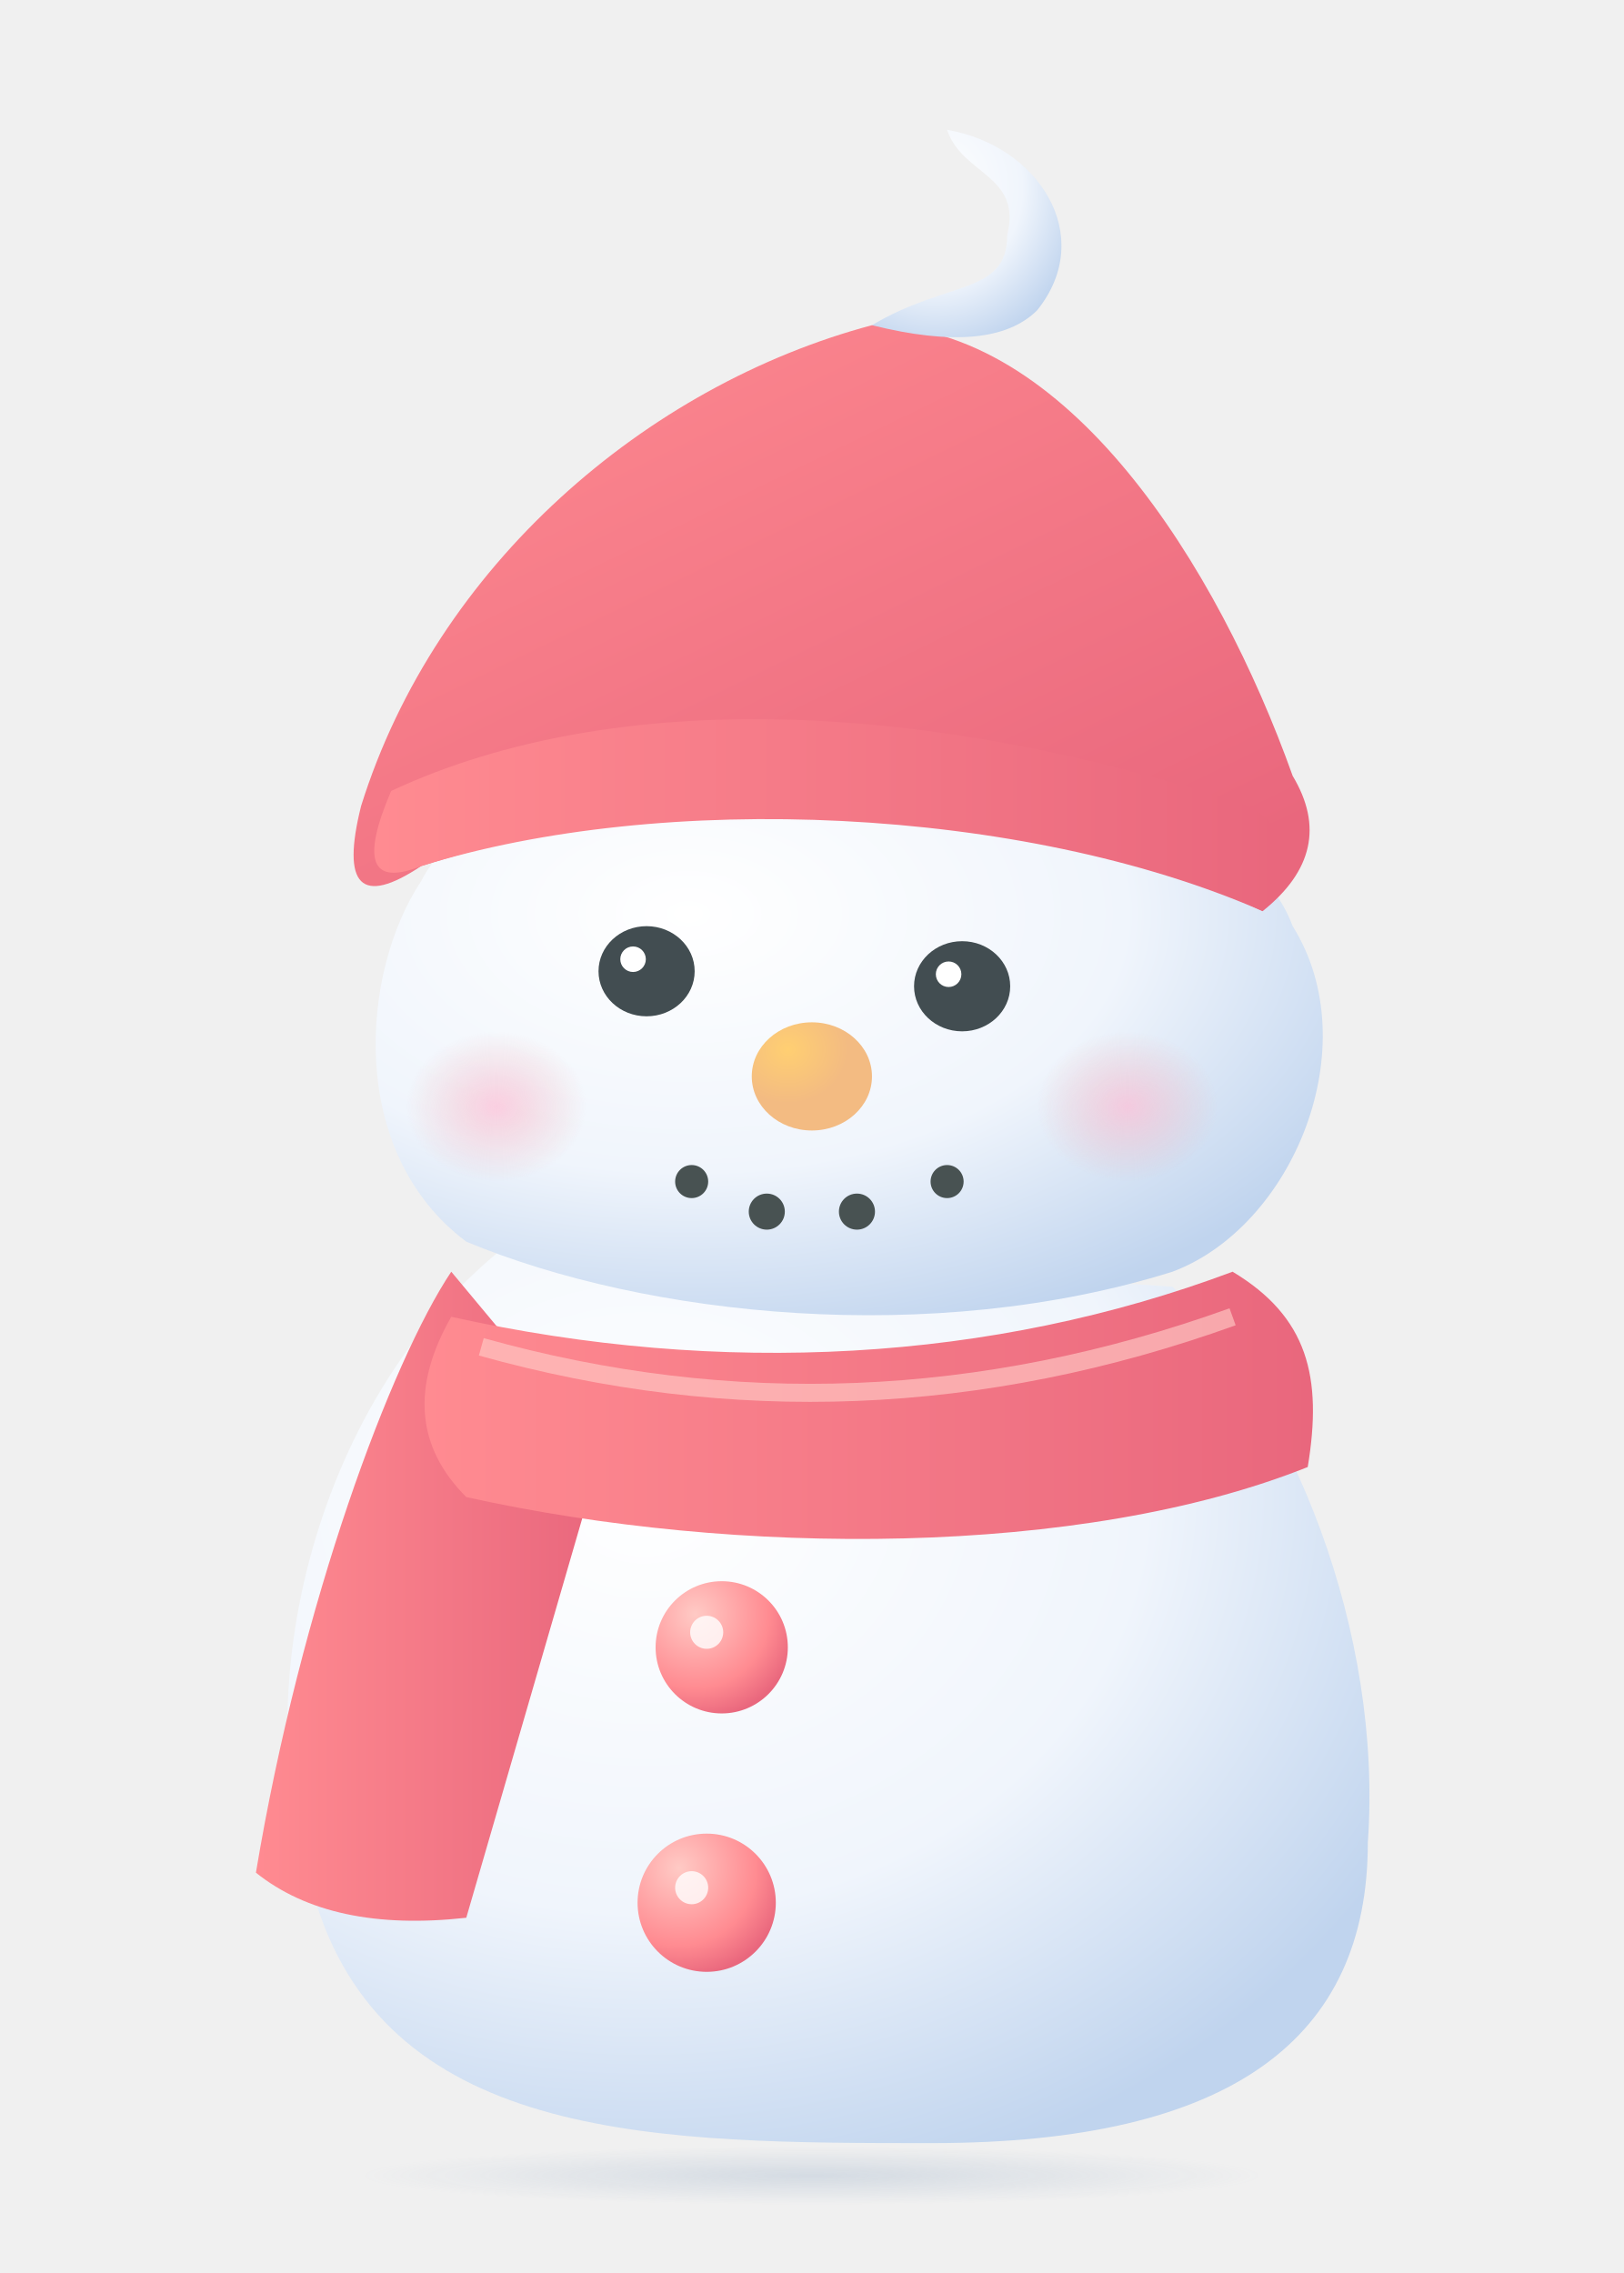
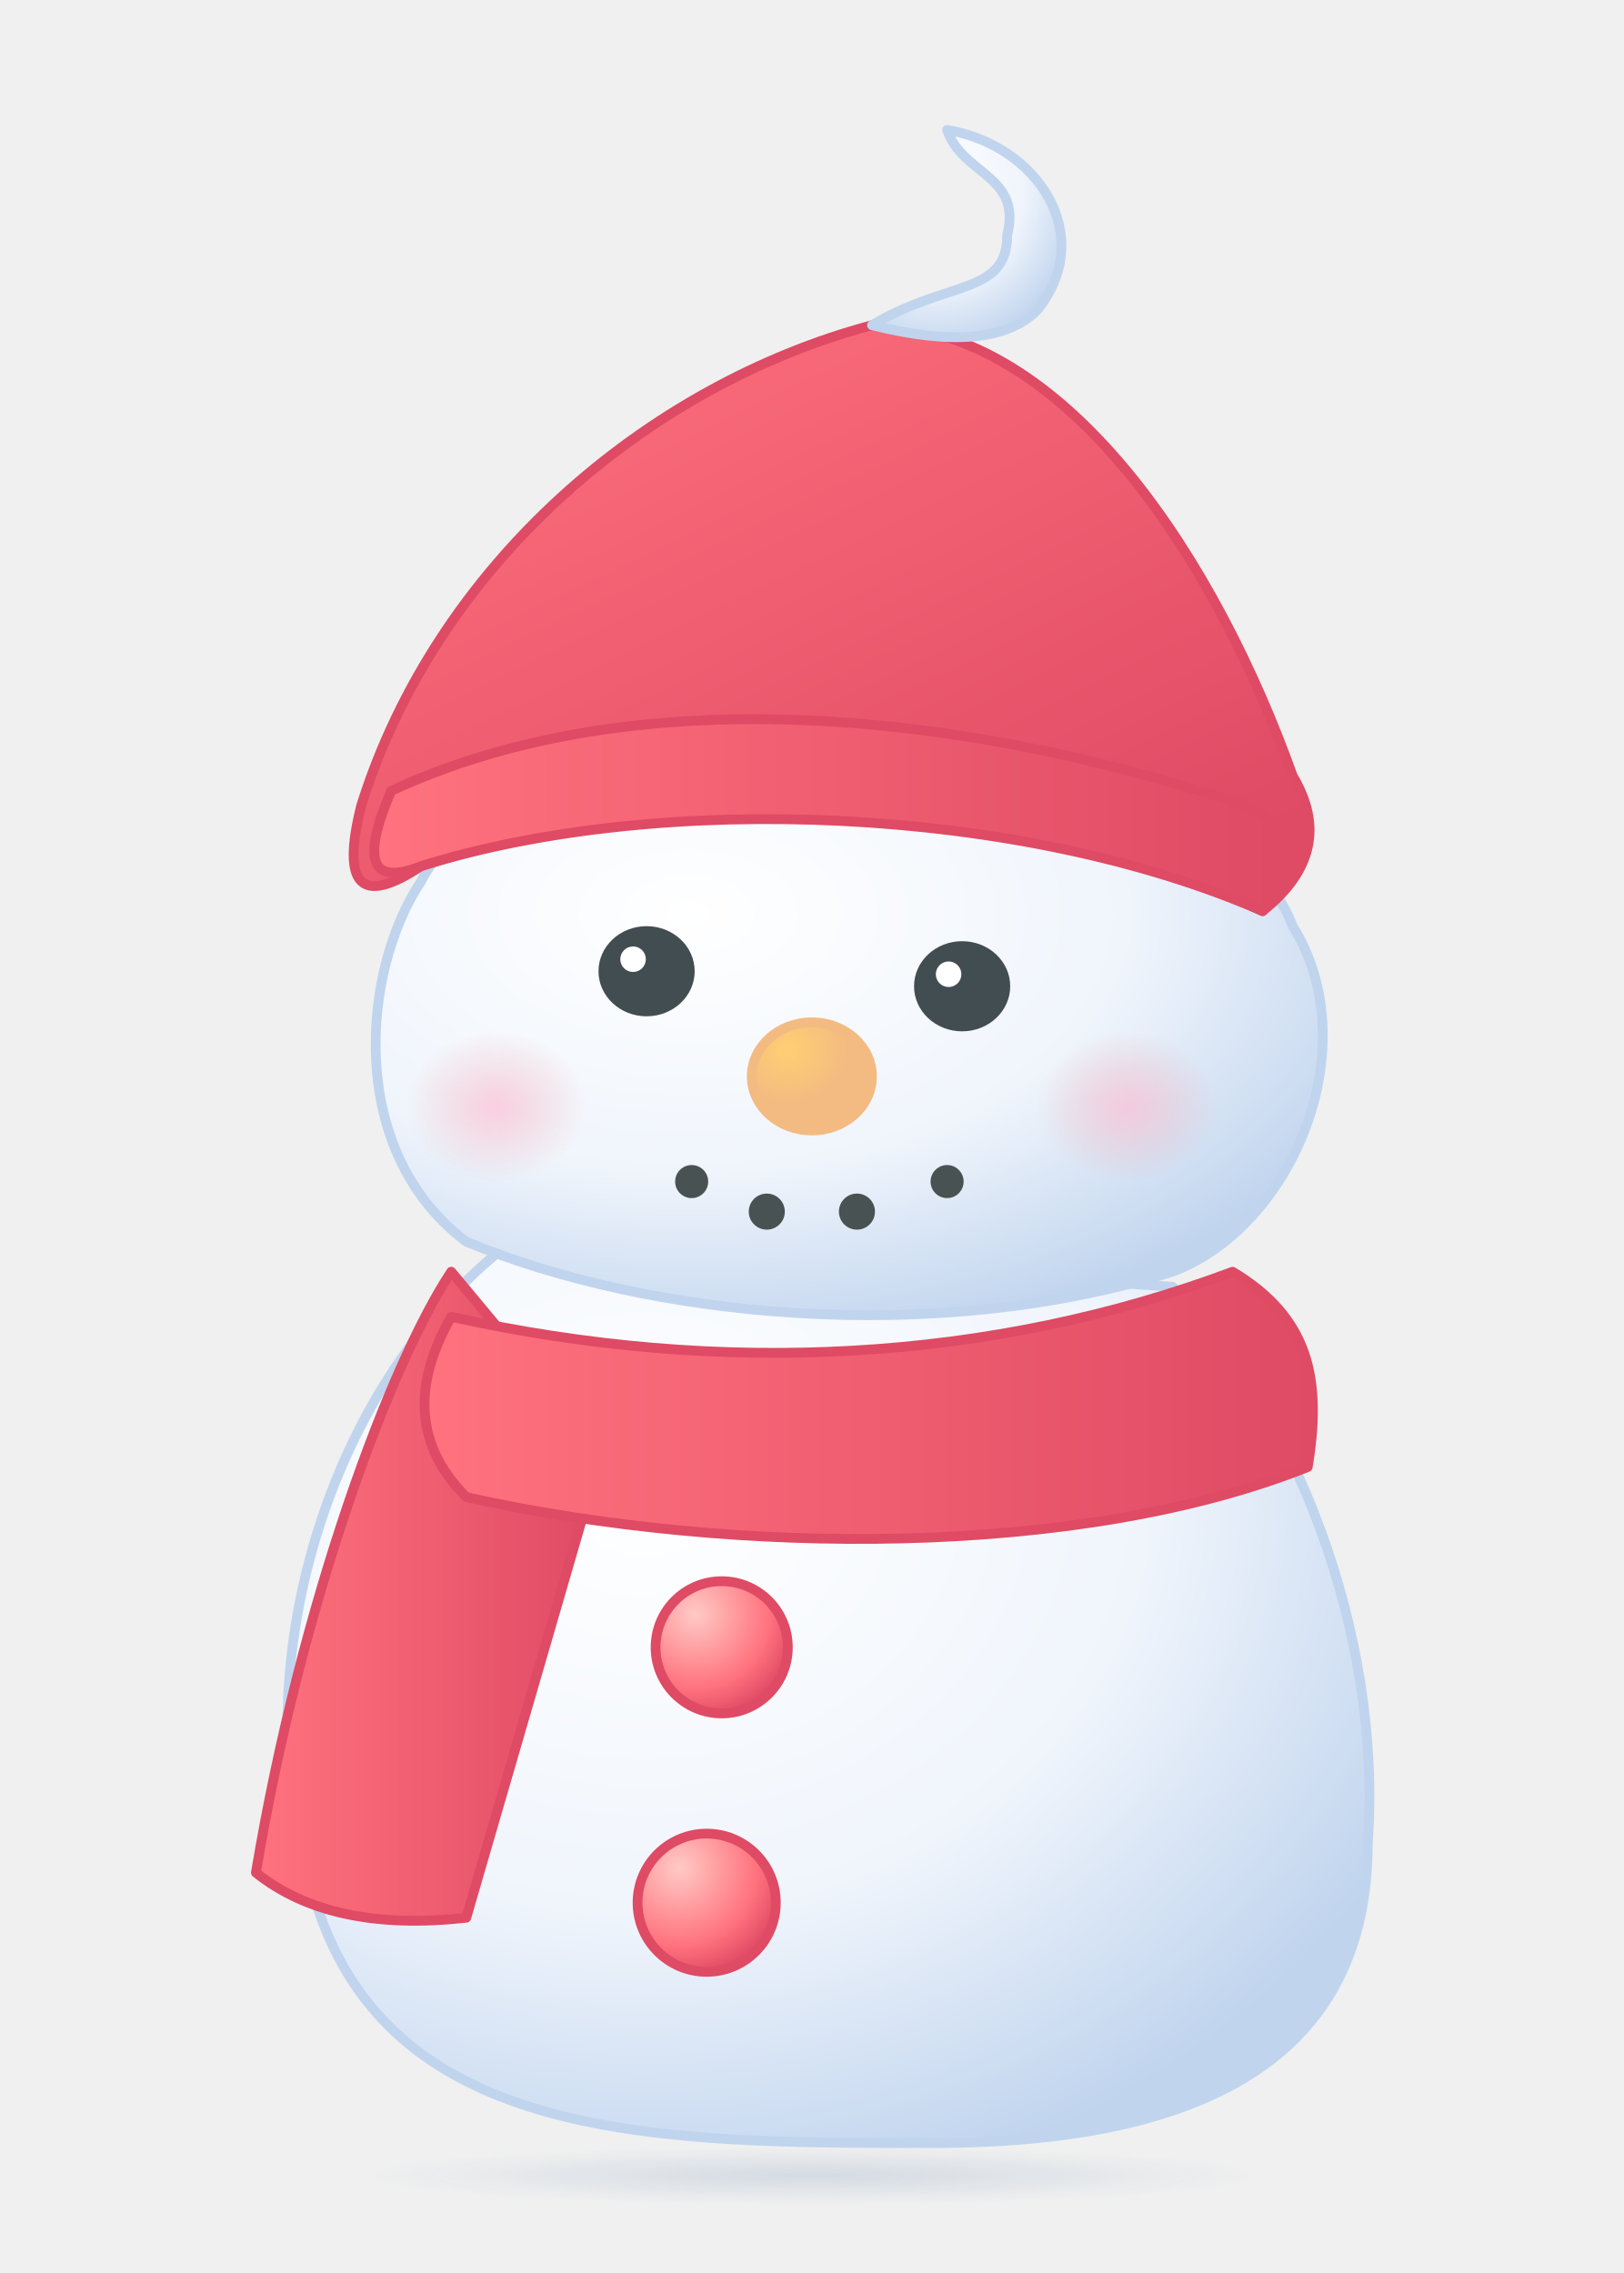
<svg xmlns="http://www.w3.org/2000/svg" viewBox="0 0 100 140" width="100" height="140" preserveAspectRatio="xMidYMid meet">
  <defs>
    <radialGradient id="snow" cx="33%" cy="28%" r="80%">
      <stop stop-color="#fff" />
      <stop offset=".58" stop-color="#f0f5fc" />
      <stop offset="1" stop-color="#c0d4ee" />
    </radialGradient>
    <linearGradient id="hat" x1="0" y1="0" x2=".8" y2="1">
-       <stop stop-color="#ff8b91" />
-       <stop offset="1" stop-color="#e9677d" />
+       <stop stop-color="#ff727e" />
+       <stop offset="1" stop-color="#df4a64" />
    </linearGradient>
    <linearGradient id="scarf">
-       <stop stop-color="#ff8b91" />
-       <stop offset="1" stop-color="#e9677d" />
+       <stop stop-color="#ff727e" />
+       <stop offset="1" stop-color="#df4a64" />
    </linearGradient>
    <radialGradient id="button" cx="30%" cy="25%" r="80%">
      <stop stop-color="#ffcac5" />
-       <stop offset=".7" stop-color="#ff8b91" />
-       <stop offset="1" stop-color="#e9677d" />
+       <stop offset=".7" stop-color="#ff727e" />
+       <stop offset="1" stop-color="#df4a64" />
    </radialGradient>
    <radialGradient id="nose" cx="30%" cy="25%">
      <stop stop-color="#ffcf72" />
      <stop offset="1" stop-color="#f3bb82" />
    </radialGradient>
    <radialGradient id="blush">
      <stop stop-color="#ffb9d2" stop-opacity=".65" />
      <stop offset="1" stop-color="#edb5b8" stop-opacity="0" />
    </radialGradient>
    <radialGradient id="floor-shadow">
      <stop stop-color="#6486ad" stop-opacity=".2" />
      <stop offset=".5" stop-color="#6486ad" stop-opacity=".1" />
      <stop offset="1" stop-color="#6486ad" stop-opacity="0" />
    </radialGradient>
  </defs>
  <ellipse cx="50.0" cy="134" rx="28" ry="1.8" fill="url(#floor-shadow)" />
  <g id="item-model" transform="translate(12.98508 5.223881) scale(0.925373)">
-     <path d="M20 77 C7 87 2 107 7 121 C12 137 30 137 48 137 C68 137 77 130 77 117 C78 103 72 88 64 80Z" fill="url(#snow)" />
-     <path d="M14 53 C17 47 29 44 42 45 C56 46 69 48 72 56 C77 64 72 76 64 79 C48 84 29 82 17 77 C9 71 10 59 14 53Z" fill="url(#snow)" />
+     <path d="M20 77 C7 87 2 107 7 121 C12 137 30 137 48 137 C68 137 77 130 77 117 C78 103 72 88 64 80Z" fill="url(#snow)" stroke="#c0d4ee" stroke-width=".65" stroke-linejoin="round" />
+     <path d="M14 53 C17 47 29 44 42 45 C56 46 69 48 72 56 C77 64 72 76 64 79 C48 84 29 82 17 77 C9 71 10 59 14 53Z" fill="url(#snow)" stroke="#c0d4ee" stroke-width=".65" stroke-linejoin="round" />
    <ellipse cx="19" cy="68" rx="6" ry="5" fill="url(#blush)" />
    <ellipse cx="61" cy="68" rx="6" ry="5" fill="url(#blush)" />
    <ellipse cx="29" cy="59" rx="3.2" ry="3" fill="#424d51" />
    <ellipse cx="50" cy="60" rx="3.2" ry="3" fill="#424d51" />
    <circle cx="28.1" cy="58.2" r=".85" fill="#fff" />
    <circle cx="49.1" cy="59.2" r=".85" fill="#fff" />
-     <ellipse cx="40" cy="66" rx="4" ry="3.6" fill="url(#nose)" />
+     <ellipse cx="40" cy="66" rx="4" ry="3.6" fill="url(#nose)" stroke="#f3bb82" stroke-width=".65" stroke-linejoin="round" />
    <g fill="#485252">
      <circle cx="32" cy="73" r="1.1" />
      <circle cx="37" cy="75" r="1.2" />
      <circle cx="43" cy="75" r="1.2" />
      <circle cx="49" cy="73" r="1.1" />
    </g>
-     <path d="M16 79 C12 85 6 101 3 119 Q8 123 17 122 L26 91Z" fill="url(#scarf)" />
-     <path d="M16 82 C34 86 52 85 68 79 C73 82 74 86 73 92 C58 98 35 98 17 94 Q12 89 16 82Z" fill="url(#scarf)" />
-     <path d="M18 84 Q43 91 68 82" fill="none" stroke="#ffcac5" stroke-width="1.2" opacity=".65" />
-     <path d="M10 48 C15 32 29 20 44 16 C57 16 67 32 72 46 Q75 51 70 55 C53 47 33 46 14 52 Q8 56 10 48Z" fill="url(#hat)" />
-     <path d="M12 47 C27 40 48 41 69 48 Q73 50 70 55 C54 48 30 47 14 52 Q9 54 12 47Z" fill="url(#scarf)" />
-     <path d="M44 16 C49 13 53 14 53 10 C54 6 50 6 49 3 C55 4 59 10 55 15 Q52 18 44 16Z" fill="url(#snow)" />
-     <circle cx="34" cy="104" r="4.4" fill="url(#button)" />
-     <circle cx="33" cy="103" r="1.1" fill="#fff" opacity=".8" />
-     <circle cx="33" cy="121" r="4.6" fill="url(#button)" />
-     <circle cx="32" cy="120" r="1.1" fill="#fff" opacity=".8" />
+     <path d="M16 79 C12 85 6 101 3 119 Q8 123 17 122 L26 91Z" fill="url(#scarf)" stroke="#df4a64" stroke-width=".65" stroke-linejoin="round" />
+     <path d="M16 82 C34 86 52 85 68 79 C73 82 74 86 73 92 C58 98 35 98 17 94 Q12 89 16 82Z" fill="url(#scarf)" stroke="#df4a64" stroke-width=".65" stroke-linejoin="round" />
+     <path d="M10 48 C15 32 29 20 44 16 C57 16 67 32 72 46 Q75 51 70 55 C53 47 33 46 14 52 Q8 56 10 48Z" fill="url(#hat)" stroke="#df4a64" stroke-width=".65" stroke-linejoin="round" />
+     <path d="M12 47 C27 40 48 41 69 48 Q73 50 70 55 C54 48 30 47 14 52 Q9 54 12 47Z" fill="url(#scarf)" stroke="#df4a64" stroke-width=".65" stroke-linejoin="round" />
+     <path d="M44 16 C49 13 53 14 53 10 C54 6 50 6 49 3 C55 4 59 10 55 15 Q52 18 44 16Z" fill="url(#snow)" stroke="#c0d4ee" stroke-width=".65" stroke-linejoin="round" />
+     <circle cx="34" cy="104" r="4.4" fill="url(#button)" stroke="#df4a64" stroke-width=".65" stroke-linejoin="round" />
+     <circle cx="33" cy="121" r="4.6" fill="url(#button)" stroke="#df4a64" stroke-width=".65" stroke-linejoin="round" />
  </g>
</svg>
